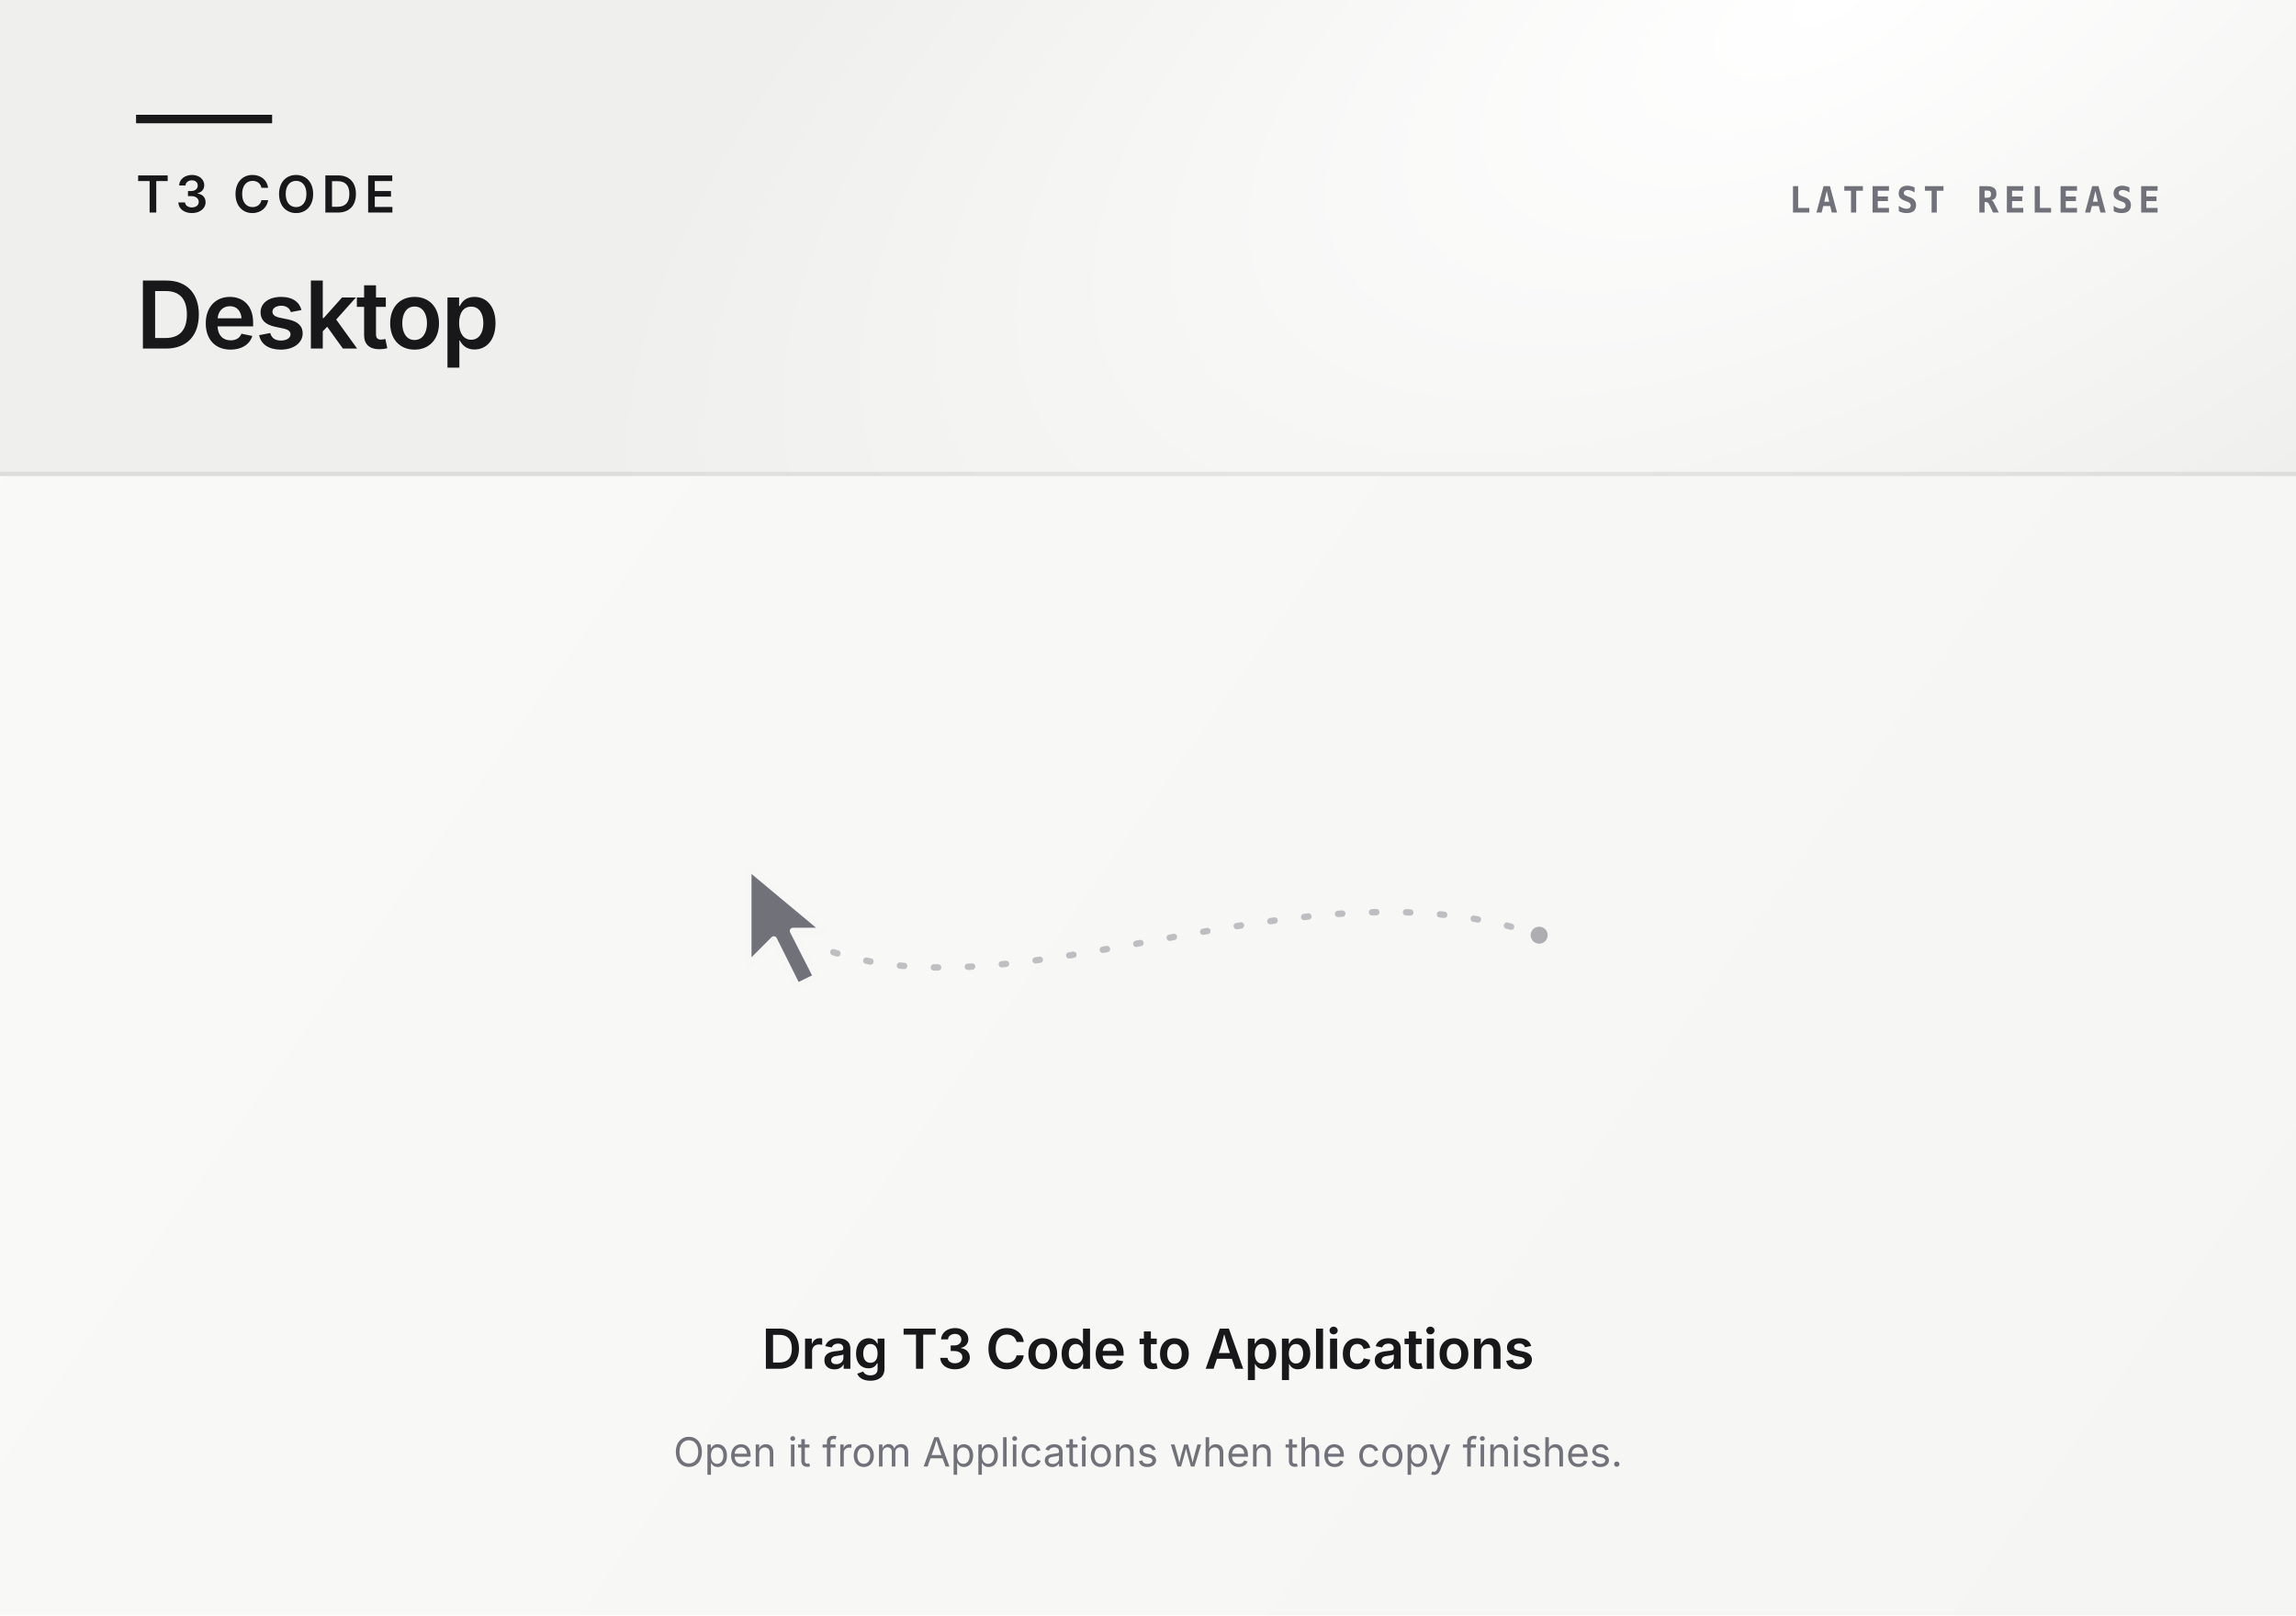
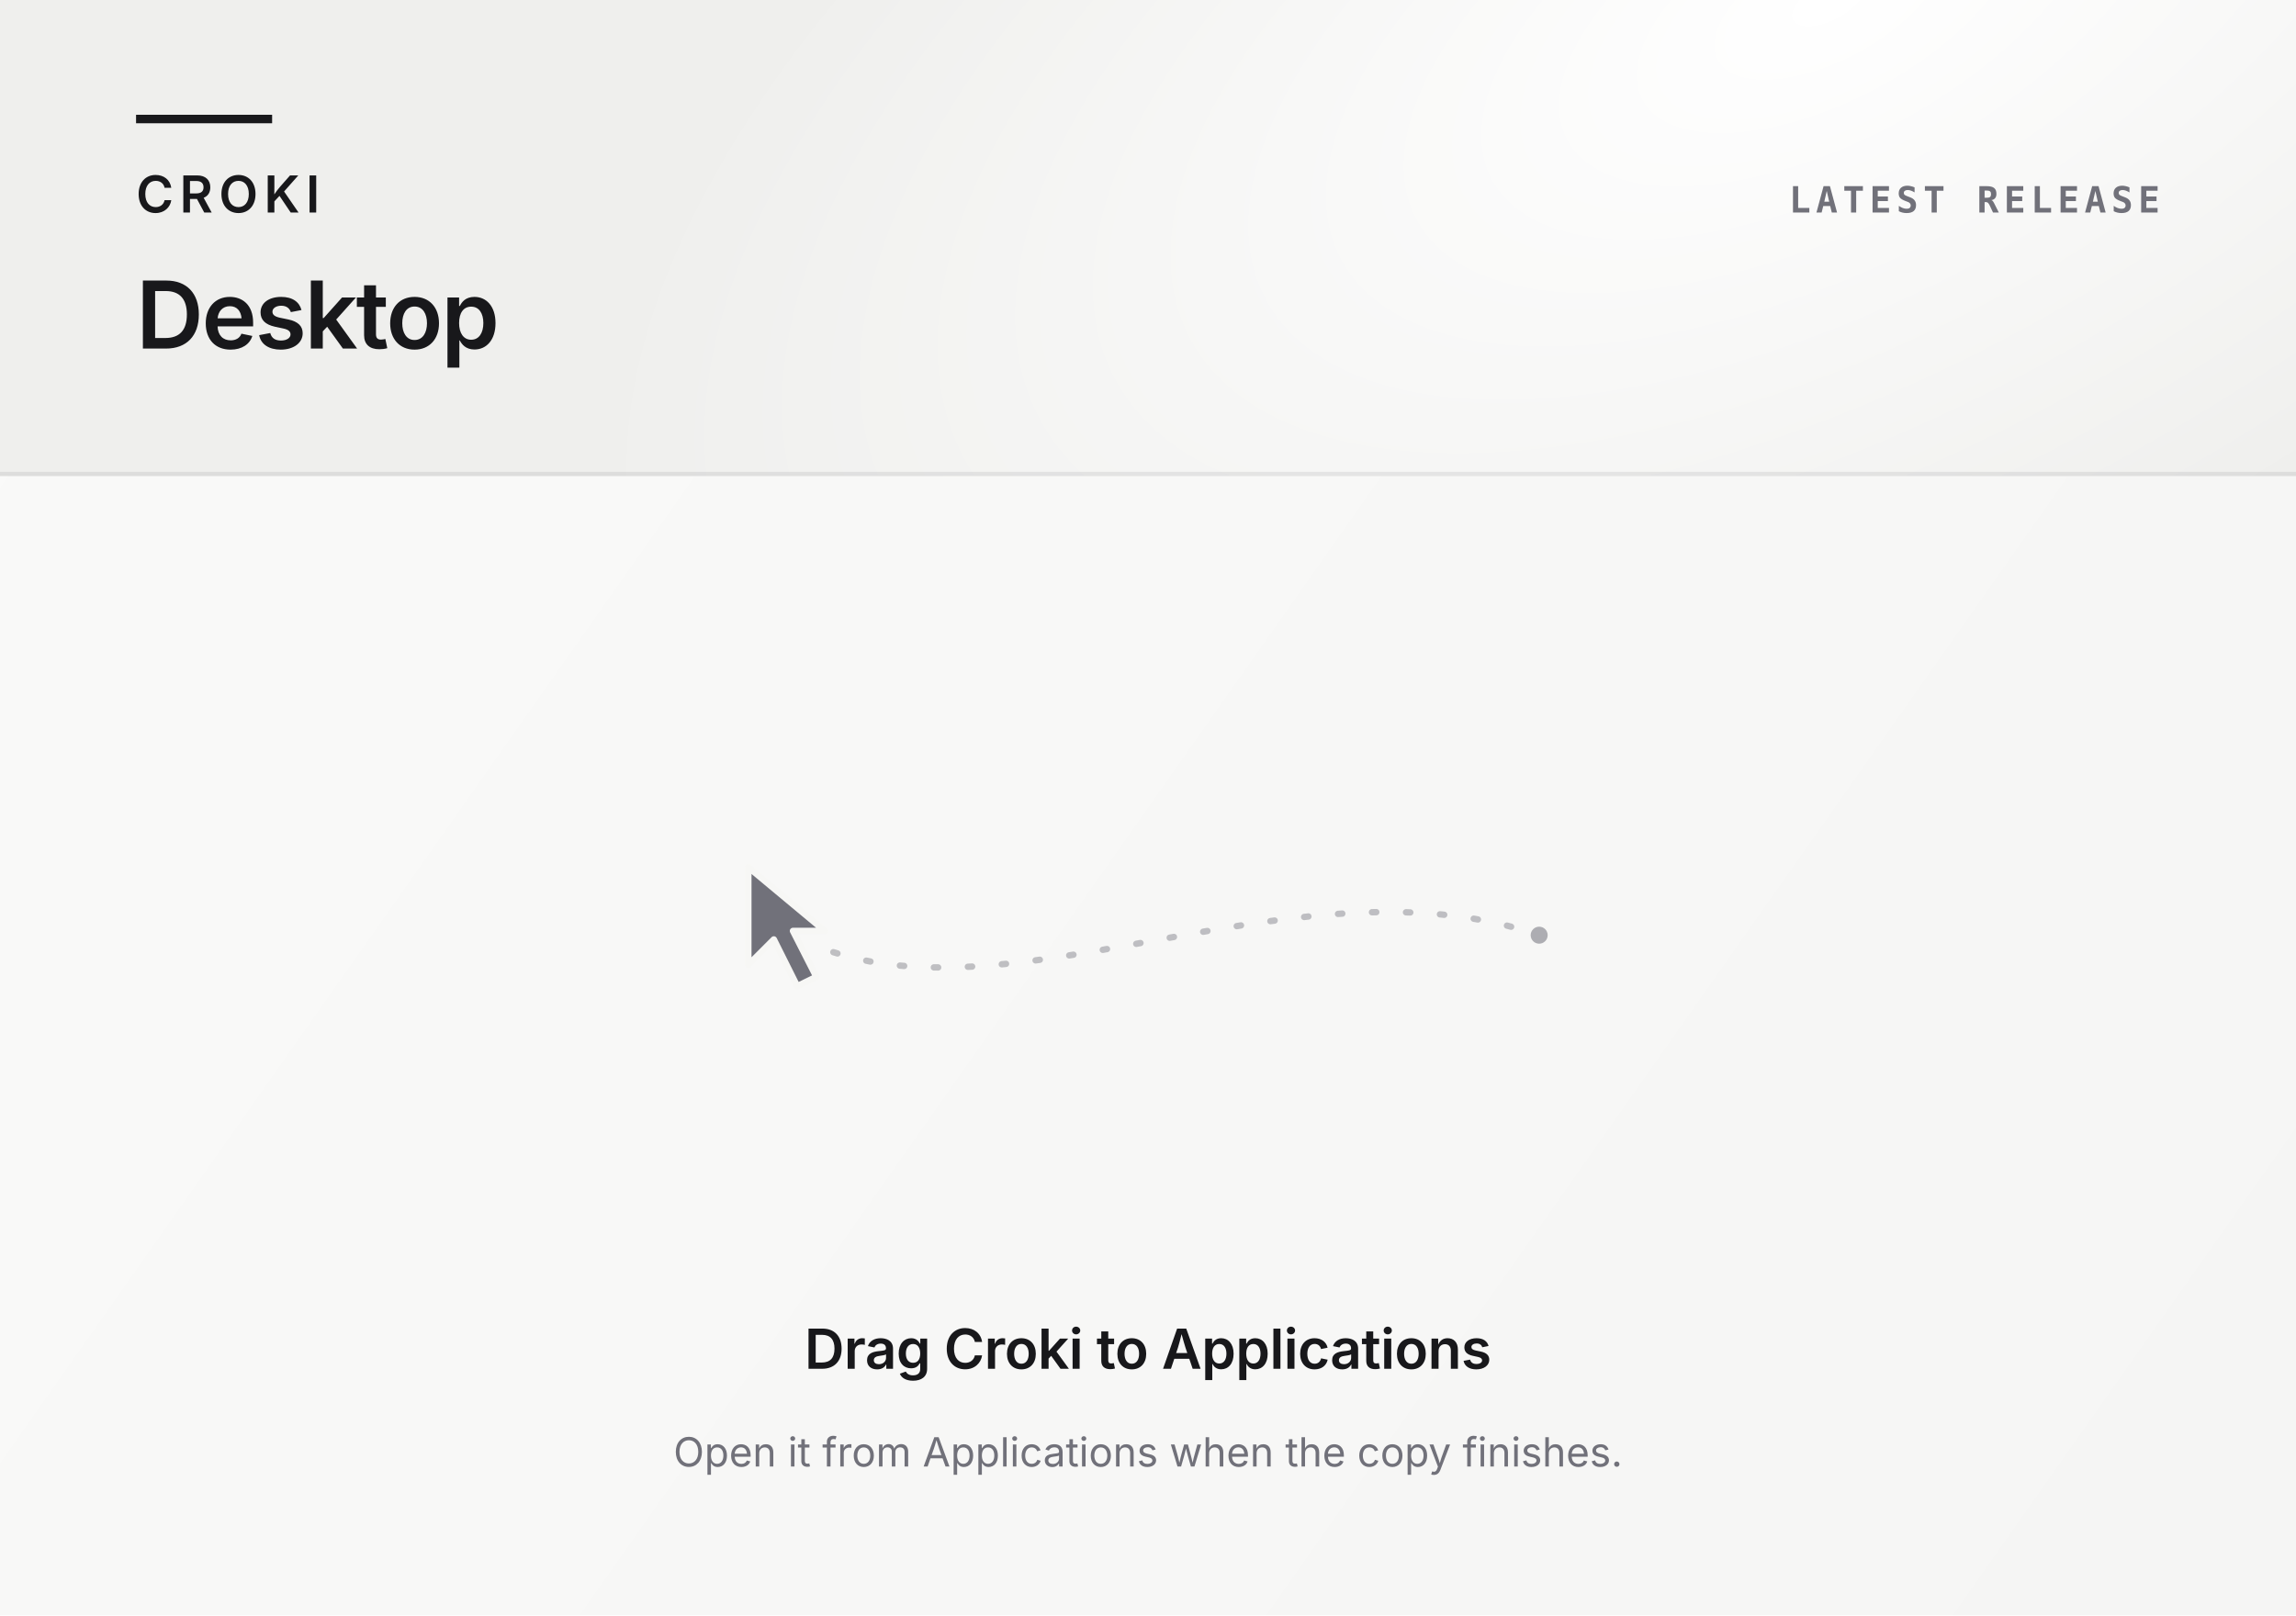
<svg xmlns="http://www.w3.org/2000/svg" width="1080" height="760" viewBox="0 0 540 380" fill="none">
  <defs>
    <linearGradient id="latest-surface" x1="0" y1="0" x2="540" y2="380" gradientUnits="userSpaceOnUse">
      <stop stop-color="#FAFAF9" />
      <stop offset="1" stop-color="#F5F5F4" />
    </linearGradient>
    <radialGradient id="latest-light" cx="0" cy="0" r="1" gradientUnits="userSpaceOnUse" gradientTransform="translate(430 0) rotate(152) scale(320 150)">
      <stop stop-color="#FFFFFF" />
      <stop offset="1" stop-color="#FFFFFF" stop-opacity="0" />
    </radialGradient>
  </defs>
  <rect width="540" height="380" fill="url(#latest-surface)" />
  <rect width="540" height="112" fill="#EFEFED" />
  <rect width="540" height="112" fill="url(#latest-light)" />
  <path d="M0 111.5H540" stroke="#18181B" stroke-opacity="0.08" />
  <path d="M32 28H64" stroke="#18181B" stroke-width="2" />
  <g font-family="-apple-system, BlinkMacSystemFont, sans-serif" fill="#18181B">
-     <text x="32" y="50" font-size="12" font-weight="600" letter-spacing="1.4">T3 CODE</text>
+     <text x="32" y="50" font-size="12" font-weight="600" letter-spacing="1.4">CROKI</text>
    <text x="32" y="82" font-size="22" font-weight="600" letter-spacing="-0.45">Desktop</text>
    <text x="508" y="50" text-anchor="end" font-family="ui-monospace, SFMono-Regular, Menlo, monospace" font-size="8.5" font-weight="600" letter-spacing="1.2" fill="#71717A">LATEST RELEASE</text>
  </g>
  <path d="M196 224C242 239 307 201 362 220" stroke="#71717A" stroke-width="1.5" stroke-linecap="round" stroke-dasharray="1 7" opacity="0.42" />
  <circle cx="362" cy="220" r="2" fill="#71717A" opacity="0.55" />
  <path d="M176 204V227L182 221L187.5 232L192 229.8L186.5 219H194L176 204Z" fill="#71717A" stroke="#F7F7F5" stroke-width="1.5" stroke-linejoin="round" />
  <g font-family="-apple-system, BlinkMacSystemFont, sans-serif" text-anchor="middle">
-     <text x="270" y="322" font-size="13" font-weight="600" letter-spacing="-0.1" fill="#18181B">Drag T3 Code to Applications</text>
+     <text x="270" y="322" font-size="13" font-weight="600" letter-spacing="-0.1" fill="#18181B">Drag Croki to Applications</text>
    <text x="270" y="345" font-size="9.5" fill="#71717A">Open it from Applications when the copy finishes.</text>
  </g>
</svg>
